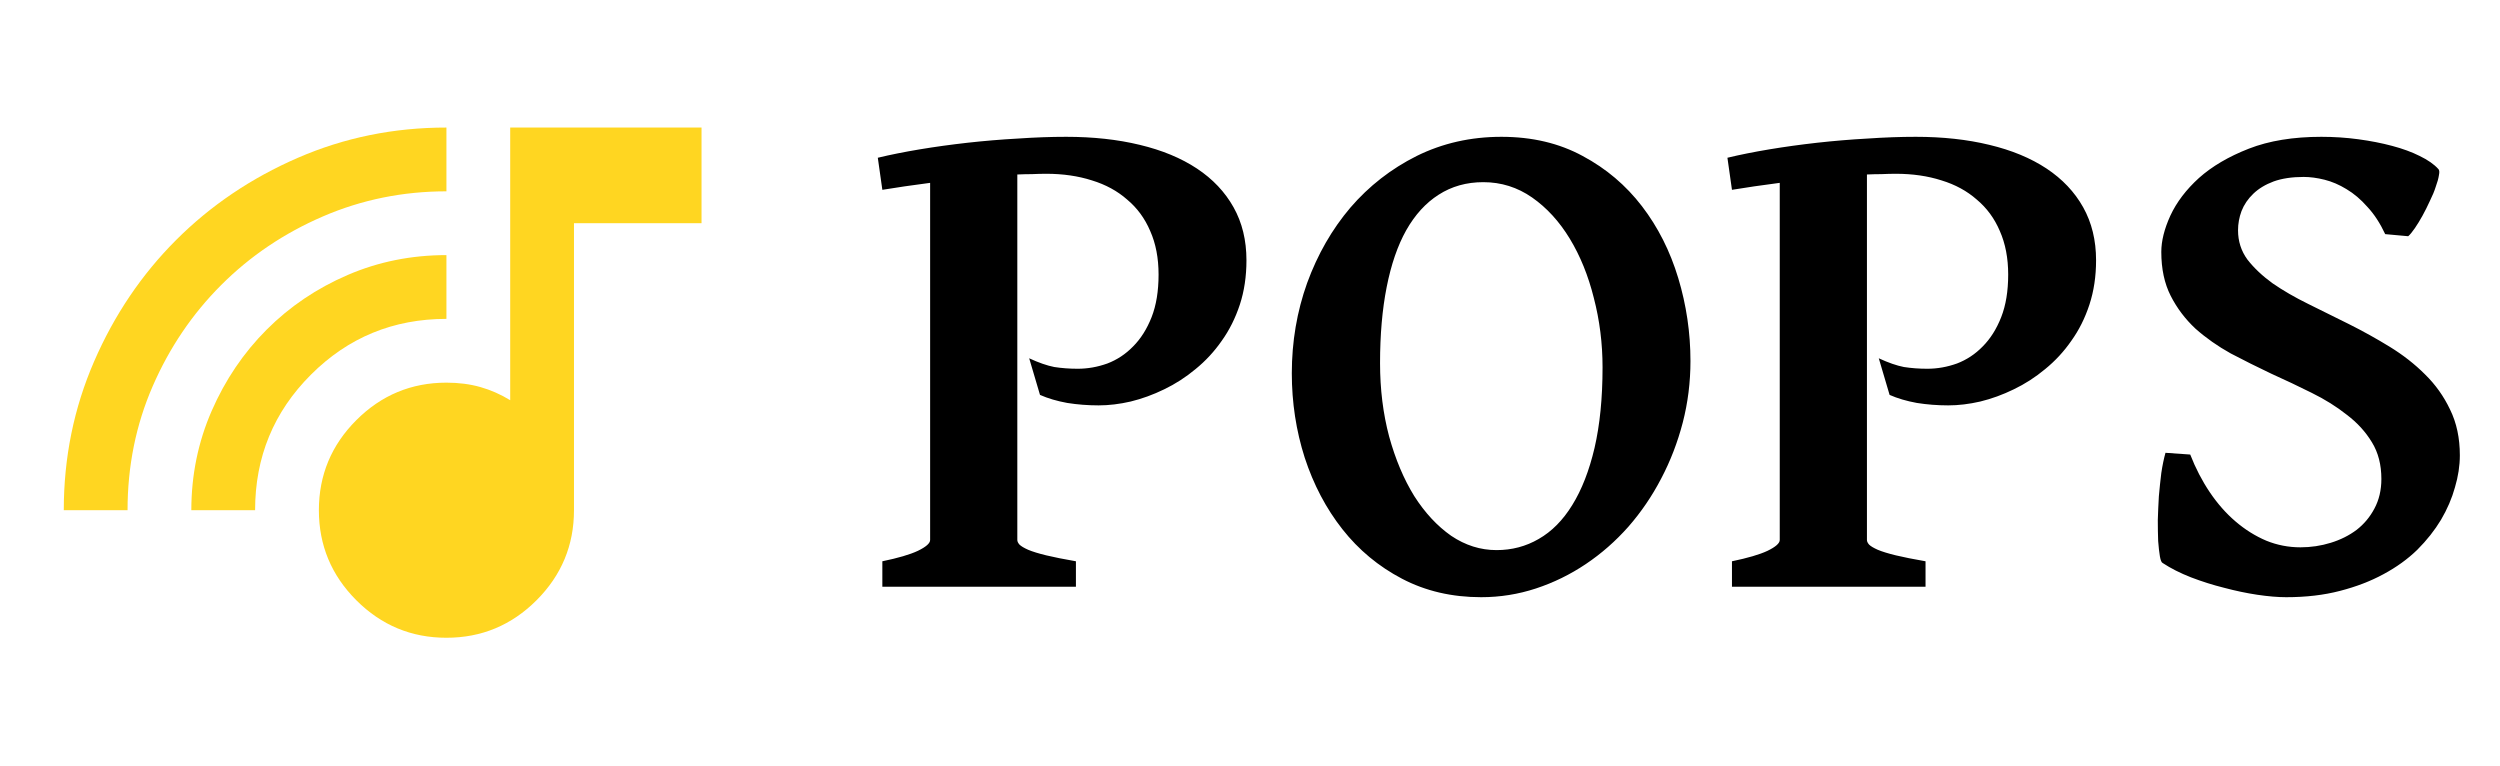
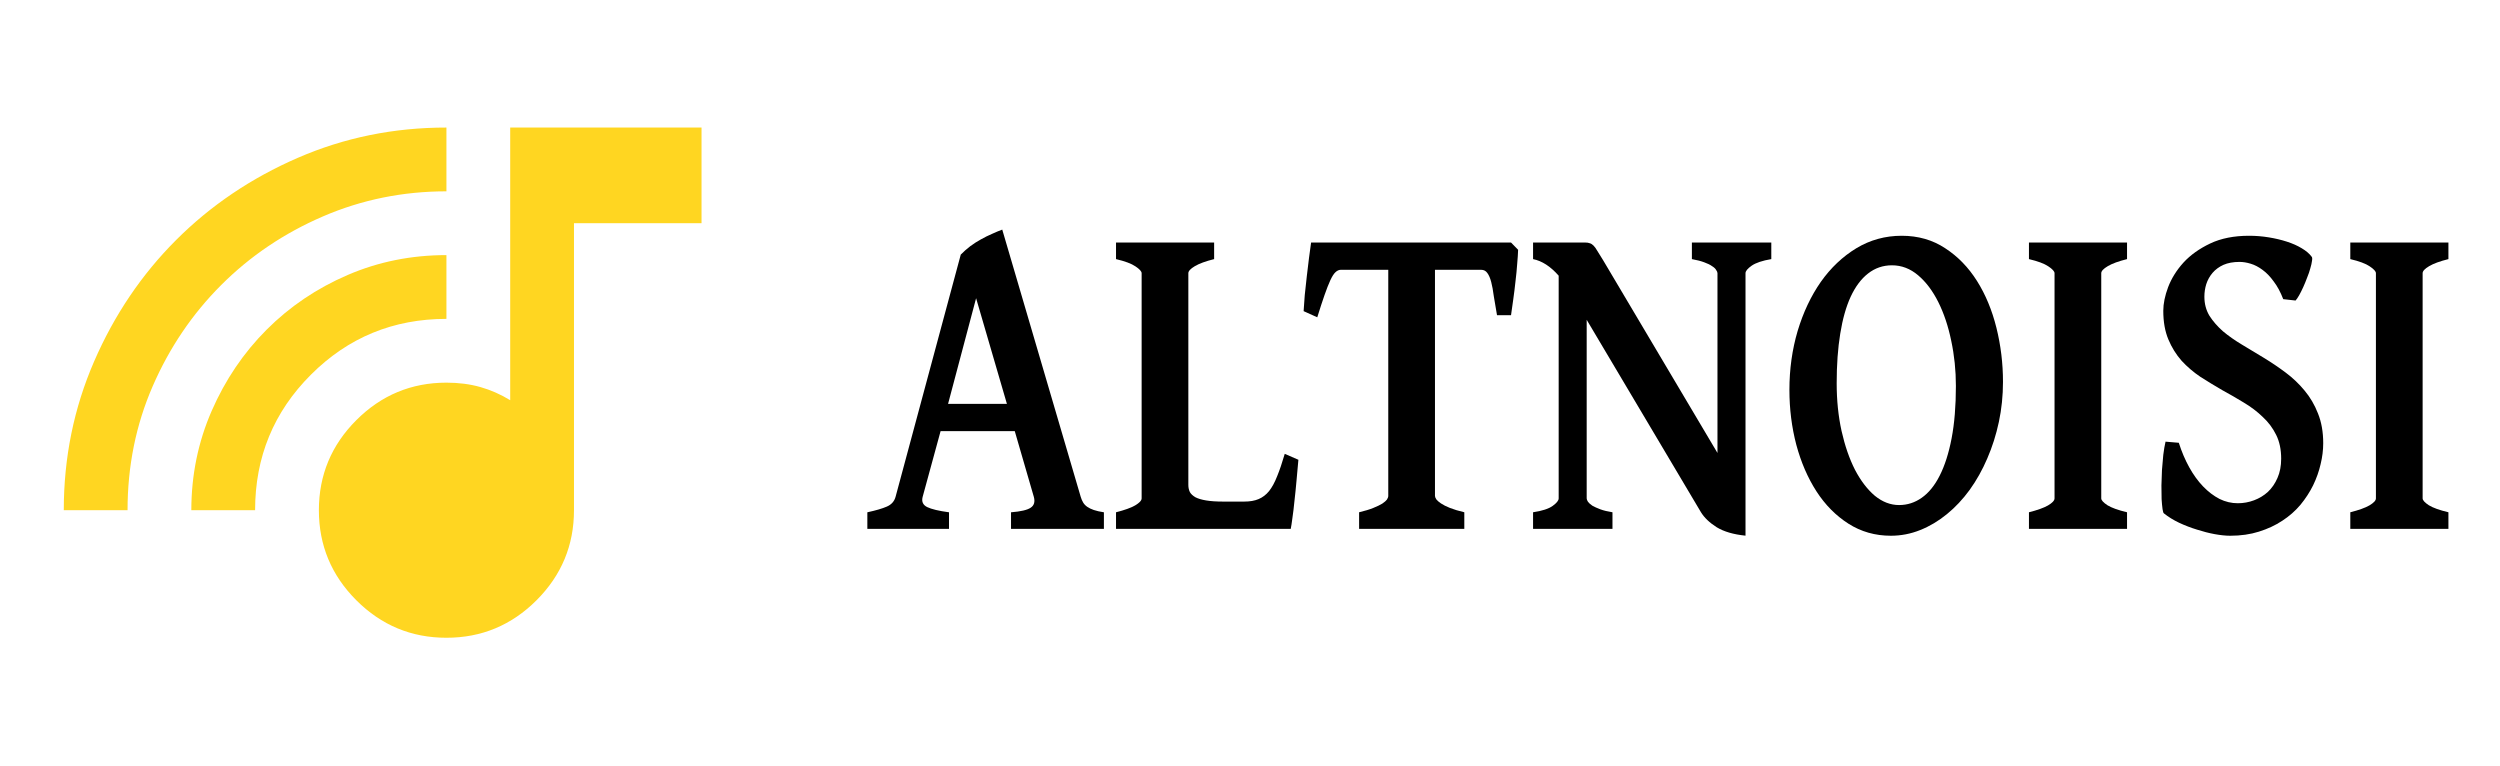
<svg xmlns="http://www.w3.org/2000/svg" width="98" height="30" viewBox="0 0 98 30" fill="none">
  <path d="M17.5 25C16.125 25 14.948 24.51 13.969 23.531C12.99 22.552 12.5 21.375 12.5 20C12.5 18.625 12.99 17.448 13.969 16.469C14.948 15.49 16.125 15 17.5 15C17.979 15 18.422 15.057 18.829 15.172C19.235 15.287 19.626 15.459 20 15.688V5H27.5V8.75H22.5V20C22.5 21.375 22.01 22.552 21.031 23.531C20.052 24.51 18.875 25 17.5 25ZM2.5 20C2.5 17.938 2.896 15.995 3.688 14.171C4.479 12.348 5.552 10.76 6.906 9.406C8.26 8.053 9.849 6.98 11.672 6.188C13.496 5.395 15.438 4.999 17.5 5V7.5C15.792 7.5 14.177 7.828 12.656 8.485C11.135 9.142 9.807 10.037 8.672 11.172C7.537 12.307 6.642 13.63 5.985 15.14C5.328 16.65 5 18.27 5 20H2.5ZM7.5 20C7.5 18.625 7.766 17.328 8.297 16.109C8.829 14.89 9.548 13.827 10.454 12.921C11.36 12.015 12.417 11.302 13.625 10.781C14.833 10.26 16.125 10 17.5 10V12.5C15.417 12.5 13.646 13.229 12.188 14.688C10.729 16.146 10 17.917 10 20H7.5Z" fill="#FFD621" />
-   <path d="M34.588 23V22.002C35.208 21.874 35.672 21.738 35.982 21.592C36.301 21.437 36.461 21.296 36.461 21.168V7.168C36.115 7.214 35.782 7.259 35.463 7.305C35.153 7.35 34.861 7.396 34.588 7.441L34.41 6.184C34.902 6.065 35.449 5.956 36.051 5.855C36.652 5.755 37.277 5.669 37.924 5.596C38.58 5.523 39.236 5.468 39.893 5.432C40.558 5.386 41.191 5.363 41.793 5.363C42.85 5.363 43.812 5.468 44.678 5.678C45.553 5.887 46.3 6.197 46.92 6.607C47.54 7.018 48.018 7.523 48.355 8.125C48.693 8.727 48.861 9.419 48.861 10.203C48.861 10.832 48.775 11.411 48.602 11.94C48.428 12.468 48.191 12.942 47.891 13.361C47.599 13.781 47.257 14.15 46.865 14.469C46.482 14.788 46.072 15.052 45.635 15.262C45.206 15.471 44.769 15.631 44.322 15.74C43.885 15.841 43.465 15.891 43.065 15.891C42.645 15.891 42.235 15.859 41.834 15.795C41.433 15.722 41.078 15.617 40.768 15.48L40.344 14.045C40.717 14.218 41.046 14.332 41.328 14.387C41.62 14.432 41.925 14.455 42.244 14.455C42.636 14.455 43.023 14.387 43.406 14.25C43.789 14.104 44.126 13.881 44.418 13.58C44.719 13.279 44.96 12.896 45.143 12.432C45.325 11.967 45.416 11.411 45.416 10.764C45.416 10.117 45.307 9.547 45.088 9.055C44.878 8.562 44.578 8.152 44.185 7.824C43.803 7.487 43.342 7.236 42.805 7.072C42.267 6.899 41.67 6.812 41.014 6.812C40.831 6.812 40.645 6.817 40.453 6.826C40.271 6.826 40.079 6.831 39.879 6.84V21.168C39.879 21.223 39.906 21.282 39.961 21.346C40.025 21.41 40.139 21.478 40.303 21.551C40.476 21.624 40.713 21.697 41.014 21.77C41.315 21.842 41.702 21.92 42.176 22.002V23H34.588ZM62.82 14.4C62.82 13.462 62.706 12.555 62.478 11.68C62.26 10.805 61.945 10.03 61.535 9.355C61.125 8.681 60.633 8.143 60.059 7.742C59.484 7.341 58.846 7.141 58.145 7.141C57.488 7.141 56.905 7.305 56.395 7.633C55.893 7.952 55.469 8.417 55.123 9.027C54.786 9.629 54.531 10.372 54.357 11.256C54.184 12.131 54.098 13.124 54.098 14.236C54.098 15.257 54.216 16.214 54.453 17.107C54.699 18.001 55.027 18.78 55.438 19.445C55.857 20.102 56.34 20.621 56.887 21.004C57.443 21.378 58.035 21.564 58.664 21.564C59.266 21.564 59.817 21.419 60.318 21.127C60.829 20.835 61.266 20.393 61.631 19.801C62.005 19.199 62.296 18.452 62.506 17.559C62.715 16.656 62.82 15.604 62.82 14.4ZM66.266 14.154C66.266 14.984 66.165 15.786 65.965 16.561C65.764 17.335 65.482 18.069 65.117 18.762C64.762 19.445 64.333 20.074 63.832 20.648C63.331 21.213 62.775 21.701 62.164 22.111C61.553 22.521 60.902 22.84 60.209 23.068C59.516 23.296 58.801 23.41 58.062 23.41C56.914 23.41 55.88 23.169 54.959 22.686C54.038 22.203 53.259 21.555 52.621 20.744C51.983 19.933 51.491 18.999 51.145 17.941C50.807 16.884 50.639 15.781 50.639 14.633C50.639 13.393 50.839 12.213 51.24 11.092C51.65 9.971 52.215 8.986 52.935 8.139C53.665 7.291 54.531 6.617 55.533 6.115C56.545 5.614 57.652 5.363 58.855 5.363C60.059 5.363 61.12 5.614 62.041 6.115C62.962 6.607 63.736 7.264 64.365 8.084C64.994 8.904 65.468 9.843 65.787 10.9C66.106 11.958 66.266 13.042 66.266 14.154ZM67.893 23V22.002C68.512 21.874 68.977 21.738 69.287 21.592C69.606 21.437 69.766 21.296 69.766 21.168V7.168C69.419 7.214 69.087 7.259 68.768 7.305C68.458 7.35 68.166 7.396 67.893 7.441L67.715 6.184C68.207 6.065 68.754 5.956 69.356 5.855C69.957 5.755 70.581 5.669 71.228 5.596C71.885 5.523 72.541 5.468 73.197 5.432C73.863 5.386 74.496 5.363 75.098 5.363C76.155 5.363 77.117 5.468 77.982 5.678C78.857 5.887 79.605 6.197 80.225 6.607C80.844 7.018 81.323 7.523 81.66 8.125C81.997 8.727 82.166 9.419 82.166 10.203C82.166 10.832 82.079 11.411 81.906 11.94C81.733 12.468 81.496 12.942 81.195 13.361C80.904 13.781 80.562 14.15 80.17 14.469C79.787 14.788 79.377 15.052 78.939 15.262C78.511 15.471 78.074 15.631 77.627 15.74C77.189 15.841 76.77 15.891 76.369 15.891C75.95 15.891 75.54 15.859 75.139 15.795C74.738 15.722 74.382 15.617 74.072 15.48L73.648 14.045C74.022 14.218 74.35 14.332 74.633 14.387C74.924 14.432 75.23 14.455 75.549 14.455C75.941 14.455 76.328 14.387 76.711 14.25C77.094 14.104 77.431 13.881 77.723 13.58C78.023 13.279 78.265 12.896 78.447 12.432C78.63 11.967 78.721 11.411 78.721 10.764C78.721 10.117 78.611 9.547 78.393 9.055C78.183 8.562 77.882 8.152 77.49 7.824C77.107 7.487 76.647 7.236 76.109 7.072C75.572 6.899 74.975 6.812 74.318 6.812C74.136 6.812 73.949 6.817 73.758 6.826C73.576 6.826 73.384 6.831 73.184 6.84V21.168C73.184 21.223 73.211 21.282 73.266 21.346C73.329 21.41 73.443 21.478 73.607 21.551C73.781 21.624 74.018 21.697 74.318 21.77C74.619 21.842 75.007 21.92 75.481 22.002V23H67.893ZM96.426 17.846C96.426 18.256 96.362 18.675 96.234 19.104C96.116 19.532 95.934 19.956 95.688 20.375C95.441 20.785 95.132 21.177 94.758 21.551C94.384 21.915 93.942 22.234 93.432 22.508C92.93 22.781 92.361 23 91.723 23.164C91.094 23.328 90.392 23.41 89.617 23.41C89.289 23.41 88.911 23.378 88.482 23.314C88.063 23.251 87.63 23.16 87.184 23.041C86.746 22.932 86.313 22.795 85.885 22.631C85.466 22.467 85.096 22.28 84.777 22.07C84.732 22.052 84.695 21.965 84.668 21.811C84.641 21.646 84.618 21.446 84.6 21.209C84.591 20.963 84.586 20.689 84.586 20.389C84.595 20.079 84.609 19.769 84.627 19.459C84.654 19.149 84.686 18.844 84.723 18.543C84.768 18.242 84.823 17.978 84.887 17.75L85.857 17.818C86.067 18.356 86.322 18.848 86.623 19.295C86.924 19.741 87.261 20.124 87.635 20.443C88.008 20.762 88.409 21.013 88.838 21.195C89.266 21.369 89.713 21.455 90.178 21.455C90.588 21.455 90.984 21.396 91.367 21.277C91.75 21.159 92.087 20.99 92.379 20.771C92.671 20.544 92.903 20.266 93.076 19.938C93.258 19.6 93.35 19.213 93.35 18.775C93.35 18.219 93.227 17.741 92.981 17.34C92.734 16.93 92.406 16.57 91.996 16.26C91.595 15.941 91.135 15.654 90.615 15.398C90.105 15.143 89.576 14.893 89.029 14.646C88.492 14.391 87.963 14.127 87.443 13.854C86.933 13.571 86.473 13.247 86.062 12.883C85.662 12.509 85.338 12.081 85.092 11.598C84.846 11.115 84.723 10.54 84.723 9.875C84.723 9.447 84.841 8.973 85.078 8.453C85.324 7.924 85.698 7.432 86.199 6.977C86.71 6.521 87.361 6.138 88.154 5.828C88.947 5.518 89.895 5.363 90.998 5.363C91.49 5.363 91.973 5.395 92.447 5.459C92.921 5.523 93.363 5.609 93.773 5.719C94.184 5.828 94.544 5.96 94.853 6.115C95.172 6.27 95.414 6.439 95.578 6.621C95.624 6.658 95.633 6.74 95.606 6.867C95.587 6.995 95.546 7.145 95.482 7.318C95.428 7.492 95.35 7.678 95.25 7.879C95.159 8.079 95.063 8.271 94.963 8.453C94.863 8.635 94.762 8.799 94.662 8.945C94.562 9.091 94.475 9.196 94.402 9.26L93.5 9.178C93.299 8.749 93.067 8.394 92.803 8.111C92.547 7.82 92.274 7.587 91.982 7.414C91.7 7.241 91.413 7.118 91.121 7.045C90.829 6.972 90.556 6.936 90.301 6.936C89.845 6.936 89.453 6.995 89.125 7.113C88.806 7.232 88.542 7.391 88.332 7.592C88.122 7.792 87.967 8.02 87.867 8.275C87.776 8.521 87.731 8.772 87.731 9.027C87.731 9.456 87.853 9.839 88.1 10.176C88.355 10.504 88.683 10.814 89.084 11.105C89.494 11.388 89.959 11.657 90.478 11.912C90.998 12.167 91.531 12.432 92.078 12.705C92.625 12.979 93.158 13.275 93.678 13.594C94.197 13.913 94.658 14.273 95.059 14.674C95.469 15.075 95.797 15.535 96.043 16.055C96.298 16.574 96.426 17.171 96.426 17.846Z" fill="black" />
+   <path d="M92.132 20.731V20.081C92.464 19.997 92.713 19.908 92.879 19.813C93.05 19.712 93.136 19.62 93.136 19.537V10.709C93.136 10.638 93.055 10.549 92.894 10.442C92.738 10.335 92.484 10.24 92.132 10.157V9.507H95.978V10.157C95.645 10.24 95.394 10.332 95.223 10.433C95.052 10.534 94.967 10.626 94.967 10.709V19.537C94.967 19.608 95.047 19.698 95.209 19.805C95.37 19.905 95.626 19.997 95.978 20.081V20.731H92.132Z" fill="black" />
+   <path d="M91.07 17.375C91.07 17.642 91.036 17.916 90.968 18.195C90.904 18.474 90.807 18.75 90.675 19.023C90.543 19.29 90.377 19.546 90.177 19.789C89.977 20.027 89.74 20.235 89.466 20.413C89.198 20.591 88.893 20.733 88.551 20.84C88.214 20.947 87.838 21.001 87.423 21.001C87.247 21.001 87.044 20.98 86.815 20.938C86.59 20.897 86.358 20.837 86.119 20.76C85.885 20.689 85.653 20.6 85.423 20.493C85.199 20.386 85.001 20.264 84.83 20.128C84.806 20.116 84.786 20.059 84.772 19.959C84.757 19.852 84.745 19.721 84.735 19.567C84.73 19.406 84.728 19.228 84.728 19.032C84.732 18.83 84.74 18.628 84.749 18.426C84.764 18.224 84.781 18.026 84.801 17.829C84.825 17.634 84.855 17.461 84.889 17.313L85.409 17.357C85.521 17.708 85.658 18.029 85.819 18.32C85.98 18.61 86.161 18.86 86.361 19.068C86.561 19.276 86.776 19.439 87.005 19.558C87.235 19.671 87.474 19.727 87.723 19.727C87.943 19.727 88.155 19.688 88.36 19.611C88.565 19.534 88.746 19.424 88.902 19.282C89.059 19.133 89.183 18.952 89.276 18.738C89.374 18.518 89.422 18.266 89.422 17.981C89.422 17.619 89.356 17.307 89.225 17.046C89.093 16.778 88.917 16.544 88.697 16.342C88.482 16.134 88.236 15.947 87.957 15.781C87.684 15.614 87.401 15.451 87.108 15.291C86.82 15.124 86.537 14.952 86.258 14.774C85.985 14.59 85.738 14.379 85.519 14.142C85.304 13.898 85.13 13.619 84.999 13.304C84.867 12.989 84.801 12.615 84.801 12.182C84.801 11.903 84.864 11.594 84.991 11.255C85.123 10.911 85.323 10.59 85.592 10.293C85.865 9.996 86.214 9.747 86.639 9.545C87.064 9.343 87.572 9.242 88.163 9.242C88.426 9.242 88.685 9.263 88.939 9.305C89.193 9.346 89.43 9.403 89.649 9.474C89.869 9.545 90.062 9.631 90.228 9.732C90.399 9.833 90.528 9.943 90.616 10.062C90.641 10.085 90.645 10.139 90.631 10.222C90.621 10.305 90.599 10.403 90.565 10.516C90.536 10.629 90.494 10.751 90.44 10.881C90.392 11.012 90.34 11.137 90.287 11.255C90.233 11.374 90.179 11.481 90.126 11.576C90.072 11.671 90.025 11.739 89.986 11.781L89.503 11.727C89.395 11.448 89.271 11.217 89.129 11.033C88.993 10.843 88.846 10.691 88.69 10.578C88.539 10.466 88.385 10.385 88.228 10.338C88.072 10.29 87.926 10.267 87.789 10.267C87.545 10.267 87.335 10.305 87.159 10.382C86.988 10.46 86.847 10.563 86.734 10.694C86.622 10.825 86.539 10.973 86.485 11.14C86.436 11.3 86.412 11.463 86.412 11.63C86.412 11.909 86.478 12.158 86.61 12.378C86.747 12.592 86.922 12.793 87.137 12.984C87.357 13.168 87.606 13.343 87.884 13.509C88.163 13.675 88.448 13.848 88.741 14.026C89.034 14.204 89.32 14.397 89.598 14.605C89.876 14.813 90.123 15.047 90.338 15.309C90.558 15.57 90.733 15.87 90.865 16.208C91.002 16.547 91.07 16.936 91.07 17.375Z" fill="black" />
+   <path d="M79.535 20.731V20.081C79.867 19.997 80.116 19.908 80.282 19.813C80.453 19.712 80.538 19.62 80.538 19.537V10.709C80.538 10.638 80.457 10.549 80.296 10.442C80.14 10.335 79.886 10.24 79.535 10.157V9.507H83.38V10.157C83.048 10.24 82.796 10.332 82.626 10.433C82.455 10.534 82.369 10.626 82.369 10.709V19.537C82.369 19.608 82.45 19.698 82.611 19.805C82.772 19.905 83.028 19.997 83.38 20.081V20.731H79.535Z" fill="black" />
+   <path d="M76.671 15.13C76.671 14.519 76.61 13.928 76.488 13.358C76.371 12.788 76.202 12.283 75.982 11.843C75.763 11.404 75.499 11.053 75.191 10.792C74.884 10.531 74.542 10.4 74.166 10.4C73.814 10.4 73.502 10.507 73.228 10.721C72.96 10.929 72.733 11.232 72.547 11.63C72.367 12.021 72.23 12.505 72.137 13.082C72.044 13.652 71.998 14.299 71.998 15.024C71.998 15.689 72.061 16.312 72.189 16.894C72.32 17.476 72.496 17.984 72.716 18.417C72.94 18.845 73.199 19.183 73.492 19.433C73.79 19.676 74.107 19.798 74.444 19.798C74.767 19.798 75.062 19.703 75.331 19.513C75.604 19.323 75.838 19.035 76.034 18.649C76.234 18.257 76.39 17.77 76.502 17.188C76.615 16.6 76.671 15.914 76.671 15.13ZM78.517 14.97C78.517 15.511 78.463 16.033 78.356 16.538C78.248 17.043 78.097 17.521 77.901 17.972C77.711 18.417 77.481 18.827 77.213 19.201C76.944 19.57 76.647 19.887 76.319 20.154C75.992 20.422 75.643 20.63 75.272 20.778C74.901 20.927 74.518 21.001 74.122 21.001C73.507 21.001 72.953 20.843 72.46 20.529C71.966 20.214 71.549 19.792 71.207 19.264C70.865 18.735 70.602 18.127 70.416 17.438C70.235 16.749 70.145 16.03 70.145 15.282C70.145 14.474 70.252 13.705 70.467 12.975C70.687 12.244 70.99 11.603 71.376 11.05C71.766 10.498 72.23 10.059 72.767 9.732C73.309 9.405 73.902 9.242 74.547 9.242C75.191 9.242 75.76 9.405 76.253 9.732C76.747 10.053 77.162 10.48 77.499 11.015C77.835 11.549 78.089 12.161 78.26 12.85C78.431 13.539 78.517 14.245 78.517 14.97Z" fill="black" />
+   <path d="M60.096 20.731V20.081C60.453 20.027 60.709 19.944 60.865 19.831C61.022 19.718 61.1 19.62 61.1 19.537V10.807C60.782 10.445 60.448 10.228 60.096 10.157V9.507H62.14C62.213 9.507 62.272 9.516 62.315 9.534C62.364 9.545 62.413 9.575 62.462 9.623C62.511 9.67 62.562 9.741 62.616 9.836C62.674 9.926 62.75 10.047 62.843 10.202L67.325 17.756V10.709C67.325 10.674 67.308 10.632 67.274 10.585C67.245 10.531 67.191 10.481 67.113 10.433C67.04 10.38 66.937 10.329 66.805 10.282C66.678 10.234 66.517 10.193 66.322 10.157V9.507H69.435V10.157C69.083 10.216 68.827 10.303 68.665 10.415C68.504 10.528 68.424 10.626 68.424 10.709V20.998C67.955 20.951 67.579 20.841 67.296 20.669C67.013 20.49 66.805 20.291 66.673 20.072L62.198 12.536V19.537C62.198 19.573 62.215 19.617 62.249 19.671C62.284 19.718 62.34 19.769 62.418 19.822C62.501 19.87 62.606 19.917 62.733 19.965C62.86 20.012 63.019 20.051 63.209 20.081V20.731H60.096Z" fill="black" />
+   <path d="M53.277 20.731V20.081C53.502 20.027 53.688 19.971 53.834 19.911C53.98 19.852 54.098 19.796 54.185 19.742C54.273 19.683 54.334 19.629 54.369 19.582C54.403 19.528 54.42 19.481 54.42 19.439V10.576H52.56C52.486 10.576 52.416 10.608 52.347 10.674C52.284 10.733 52.218 10.837 52.149 10.986C52.081 11.134 52.005 11.327 51.922 11.565C51.839 11.802 51.744 12.093 51.637 12.438L51.102 12.197C51.112 12.025 51.127 11.817 51.146 11.573C51.17 11.33 51.197 11.081 51.227 10.825C51.256 10.57 51.285 10.326 51.315 10.095C51.344 9.857 51.371 9.661 51.395 9.507H59.232L59.51 9.792C59.505 9.946 59.493 10.13 59.474 10.344C59.459 10.558 59.437 10.784 59.408 11.021C59.383 11.259 59.354 11.496 59.32 11.734C59.291 11.965 59.261 12.173 59.232 12.357H58.683C58.634 12.084 58.592 11.838 58.558 11.618C58.529 11.392 58.495 11.205 58.456 11.057C58.416 10.902 58.365 10.784 58.302 10.7C58.243 10.617 58.163 10.576 58.06 10.576H56.251V19.439C56.251 19.475 56.268 19.519 56.302 19.573C56.336 19.62 56.398 19.674 56.485 19.733C56.573 19.793 56.69 19.852 56.837 19.911C56.988 19.971 57.176 20.027 57.401 20.081V20.731H53.277Z" fill="black" />
+   <path d="M50.897 18.023C50.877 18.278 50.853 18.549 50.824 18.834C50.799 19.113 50.773 19.38 50.743 19.635C50.719 19.885 50.692 20.107 50.663 20.303C50.638 20.499 50.616 20.642 50.597 20.731H43.748V20.081C44.081 19.997 44.33 19.908 44.496 19.813C44.666 19.712 44.752 19.62 44.752 19.537V10.709C44.752 10.638 44.671 10.549 44.51 10.442C44.354 10.335 44.1 10.24 43.748 10.157V9.507H47.594V10.157C47.262 10.24 47.01 10.332 46.839 10.433C46.669 10.534 46.583 10.626 46.583 10.709V19.003C46.583 19.11 46.602 19.205 46.642 19.288C46.685 19.365 46.759 19.433 46.861 19.493C46.964 19.546 47.103 19.588 47.279 19.617C47.455 19.647 47.677 19.662 47.945 19.662H48.773C48.998 19.662 49.185 19.629 49.337 19.564C49.493 19.499 49.63 19.395 49.747 19.252C49.864 19.104 49.969 18.911 50.062 18.673C50.16 18.436 50.26 18.142 50.362 17.791L50.897 18.023Z" fill="black" />
+   <path d="M39.471 15.832L38.263 11.69L37.164 15.832H39.471ZM36.871 16.901L36.168 19.476C36.119 19.66 36.178 19.794 36.344 19.877C36.515 19.96 36.8 20.028 37.201 20.082V20.732H34V20.082C34.332 20.01 34.586 19.936 34.762 19.859C34.942 19.782 35.057 19.654 35.106 19.476L37.662 9.98C37.779 9.861 37.904 9.751 38.036 9.65C38.172 9.549 38.312 9.46 38.453 9.383C38.6 9.3 38.744 9.229 38.885 9.169C39.027 9.104 39.161 9.048 39.288 9L42.364 19.476C42.389 19.559 42.42 19.633 42.459 19.698C42.498 19.764 42.552 19.82 42.621 19.868C42.689 19.915 42.774 19.957 42.877 19.992C42.984 20.028 43.116 20.058 43.273 20.082V20.732H39.632V20.082C40.013 20.052 40.27 19.992 40.401 19.903C40.538 19.814 40.58 19.672 40.526 19.476L39.779 16.901H36.871Z" fill="black" />
</svg>
